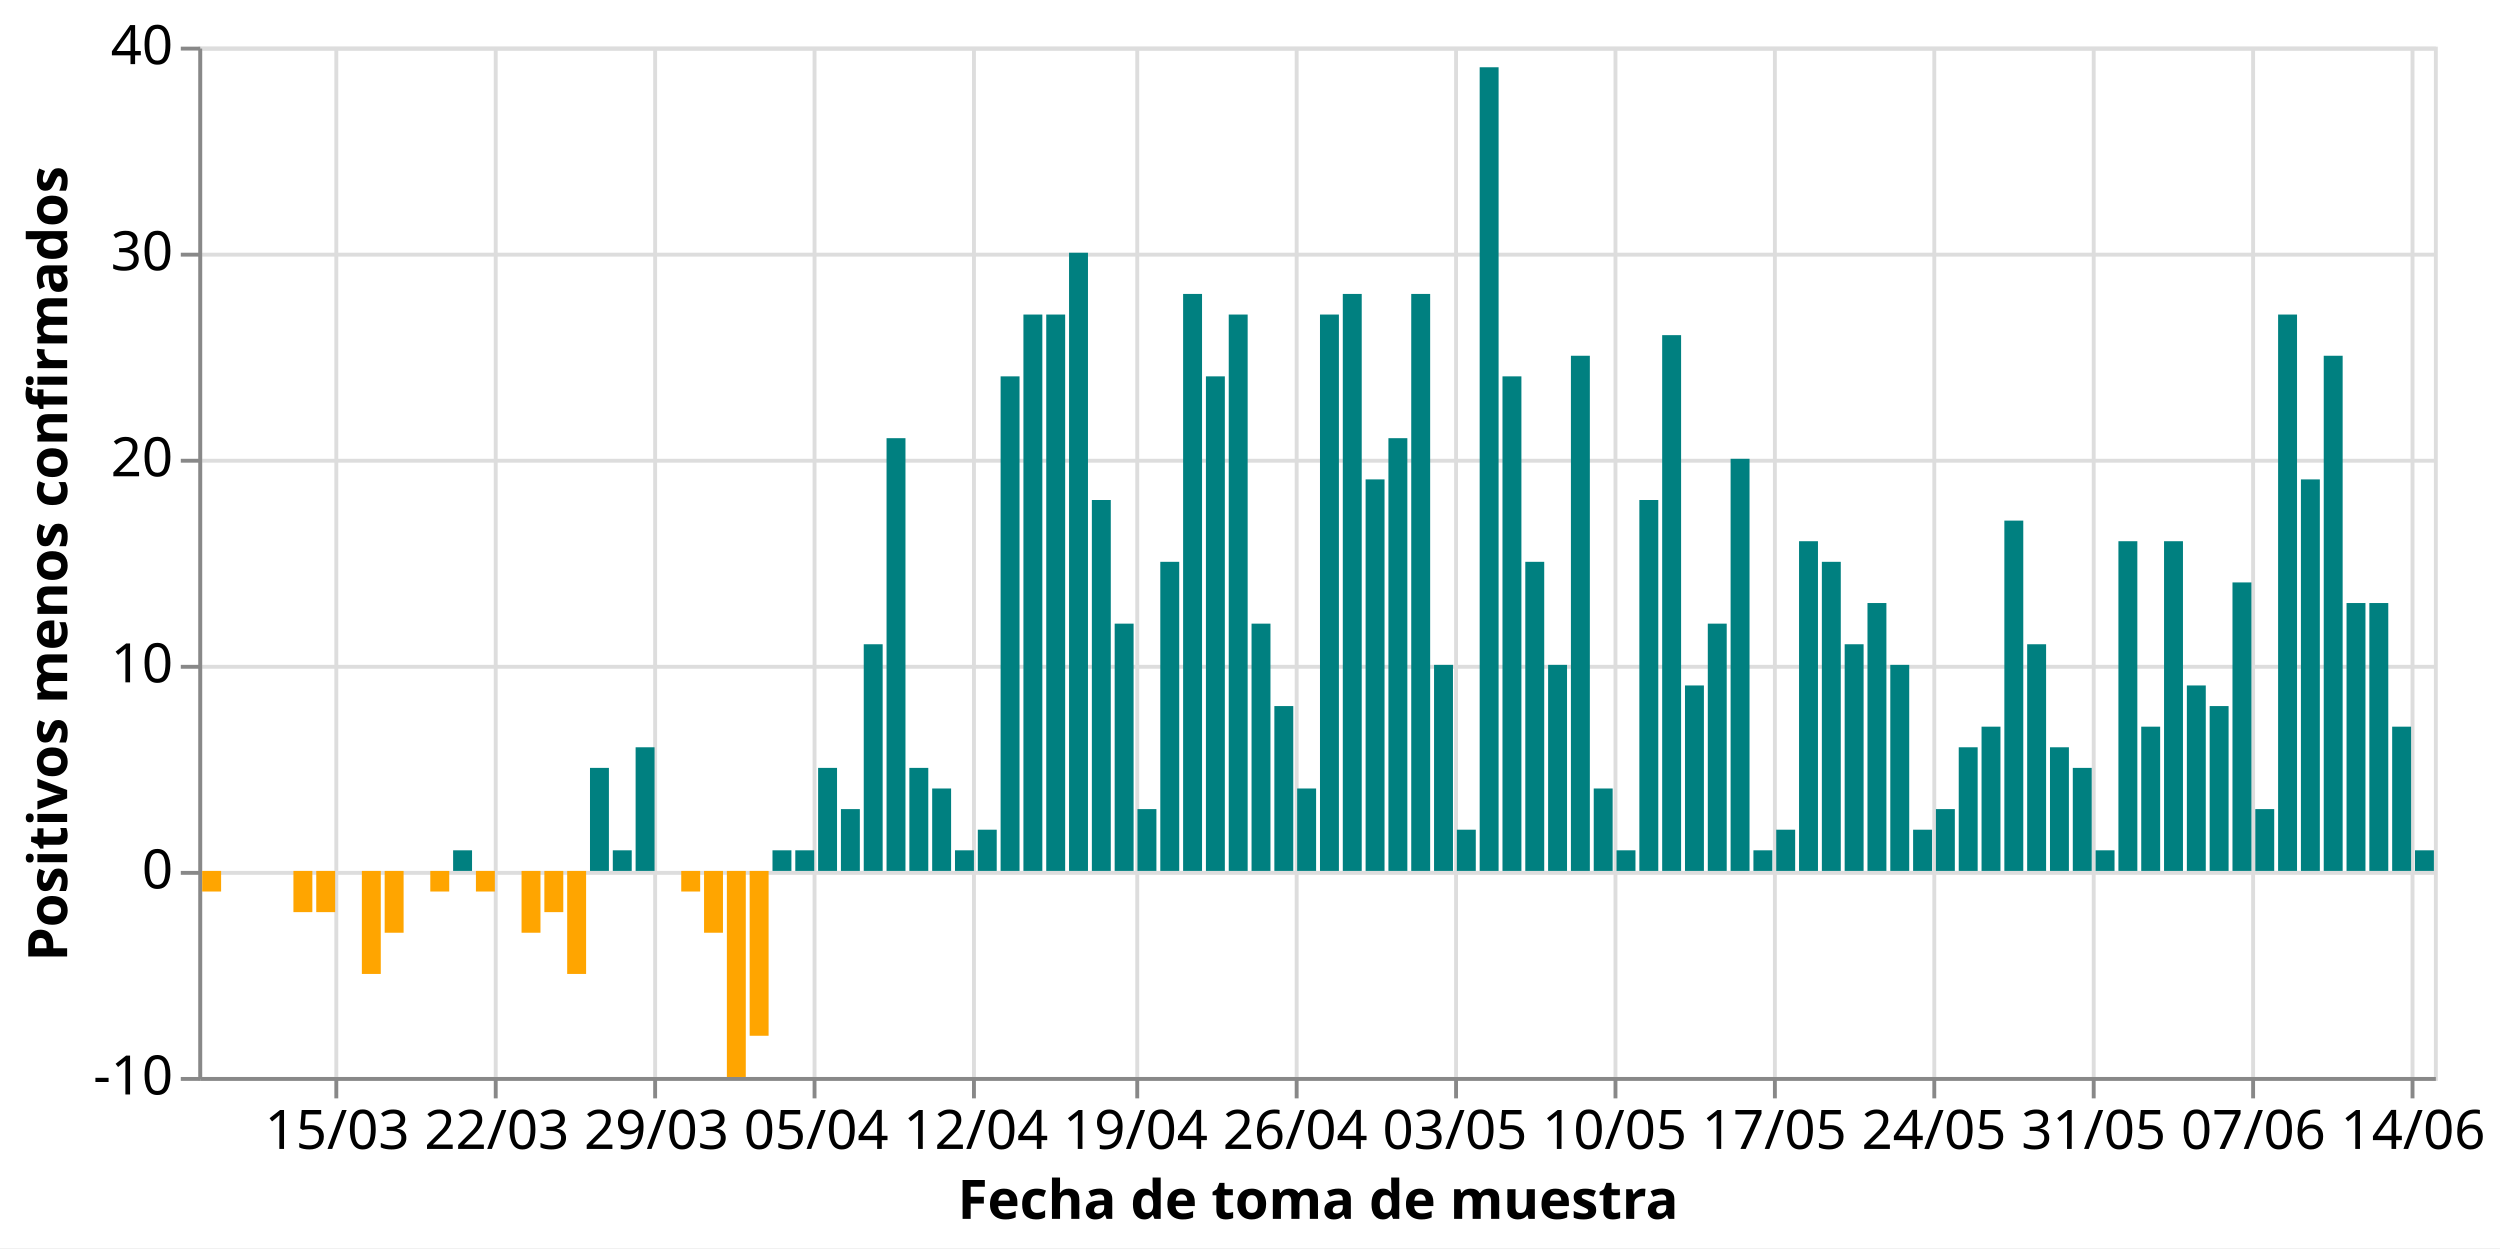
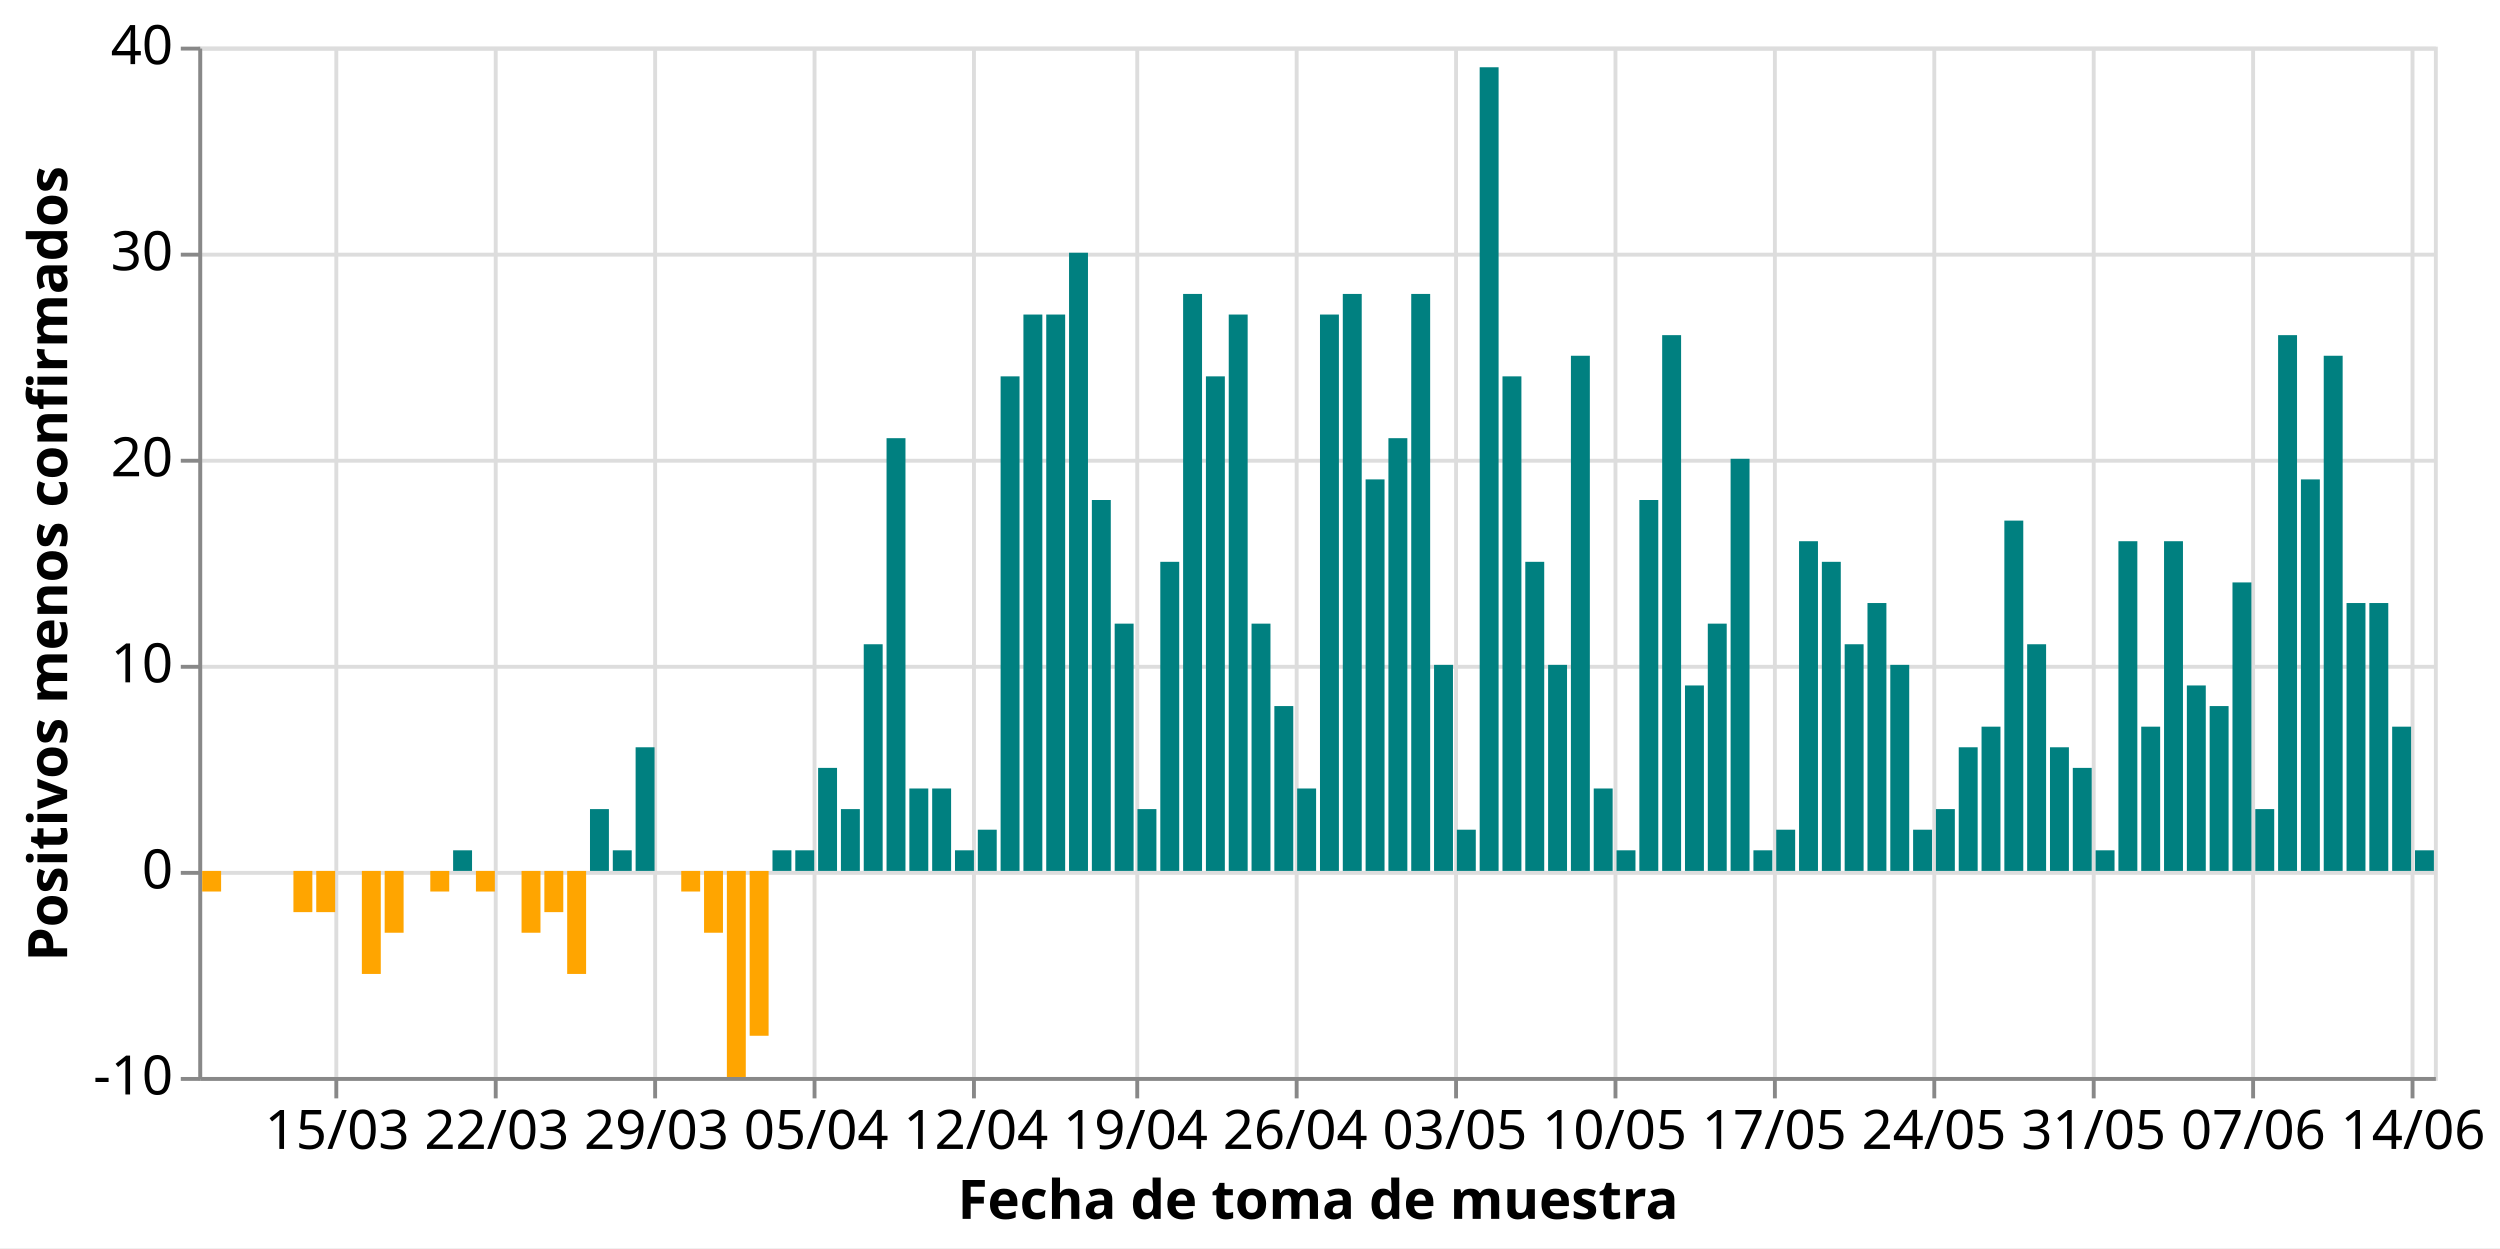
<svg xmlns="http://www.w3.org/2000/svg" class="marks" width="643" height="321" viewBox="0 0 643 321" version="1.1">
  <rect width="643" height="321" style="fill: white;" />
  <g transform="translate(51,12)">
    <g class="mark-group role-frame root">
      <g transform="translate(0,0)">
        <path class="background" d="M0.5,0.5h575v265h-575Z" style="fill: none; stroke: #ddd;" />
        <g>
          <g class="mark-group role-axis">
            <g transform="translate(0.5,265.5)">
              <path class="background" d="M0,0h0v0h0Z" style="pointer-events: none; fill: none;" />
              <g>
                <g class="mark-rule role-axis-grid" style="pointer-events: none;">
                  <line transform="translate(35,-265)" x2="0" y2="265" style="fill: none; stroke: #ddd; stroke-width: 1; opacity: 1;" />
                  <line transform="translate(76,-265)" x2="0" y2="265" style="fill: none; stroke: #ddd; stroke-width: 1; opacity: 1;" />
                  <line transform="translate(117,-265)" x2="0" y2="265" style="fill: none; stroke: #ddd; stroke-width: 1; opacity: 1;" />
                  <line transform="translate(158,-265)" x2="0" y2="265" style="fill: none; stroke: #ddd; stroke-width: 1; opacity: 1;" />
                  <line transform="translate(199,-265)" x2="0" y2="265" style="fill: none; stroke: #ddd; stroke-width: 1; opacity: 1;" />
                  <line transform="translate(241,-265)" x2="0" y2="265" style="fill: none; stroke: #ddd; stroke-width: 1; opacity: 1;" />
                  <line transform="translate(282,-265)" x2="0" y2="265" style="fill: none; stroke: #ddd; stroke-width: 1; opacity: 1;" />
                  <line transform="translate(323,-265)" x2="0" y2="265" style="fill: none; stroke: #ddd; stroke-width: 1; opacity: 1;" />
                  <line transform="translate(364,-265)" x2="0" y2="265" style="fill: none; stroke: #ddd; stroke-width: 1; opacity: 1;" />
                  <line transform="translate(405,-265)" x2="0" y2="265" style="fill: none; stroke: #ddd; stroke-width: 1; opacity: 1;" />
                  <line transform="translate(446,-265)" x2="0" y2="265" style="fill: none; stroke: #ddd; stroke-width: 1; opacity: 1;" />
                  <line transform="translate(487,-265)" x2="0" y2="265" style="fill: none; stroke: #ddd; stroke-width: 1; opacity: 1;" />
                  <line transform="translate(528,-265)" x2="0" y2="265" style="fill: none; stroke: #ddd; stroke-width: 1; opacity: 1;" />
                  <line transform="translate(569,-265)" x2="0" y2="265" style="fill: none; stroke: #ddd; stroke-width: 1; opacity: 1;" />
                </g>
              </g>
              <path class="foreground" d="" style="pointer-events: none; display: none; fill: none;" />
            </g>
          </g>
          <g class="mark-group role-axis">
            <g transform="translate(0.5,0.5)">
              <path class="background" d="M0,0h0v0h0Z" style="pointer-events: none; fill: none;" />
              <g>
                <g class="mark-rule role-axis-grid" style="pointer-events: none;">
                  <line transform="translate(0,265)" x2="575" y2="0" style="fill: none; stroke: #ddd; stroke-width: 1; opacity: 1;" />
                  <line transform="translate(0,212)" x2="575" y2="0" style="fill: none; stroke: #ddd; stroke-width: 1; opacity: 1;" />
                  <line transform="translate(0,159)" x2="575" y2="0" style="fill: none; stroke: #ddd; stroke-width: 1; opacity: 1;" />
                  <line transform="translate(0,106)" x2="575" y2="0" style="fill: none; stroke: #ddd; stroke-width: 1; opacity: 1;" />
                  <line transform="translate(0,53)" x2="575" y2="0" style="fill: none; stroke: #ddd; stroke-width: 1; opacity: 1;" />
                  <line transform="translate(0,0)" x2="575" y2="0" style="fill: none; stroke: #ddd; stroke-width: 1; opacity: 1;" />
                </g>
              </g>
              <path class="foreground" d="" style="pointer-events: none; display: none; fill: none;" />
            </g>
          </g>
          <g class="mark-group role-axis">
            <g transform="translate(0.5,265.5)">
              <path class="background" d="M0,0h0v0h0Z" style="pointer-events: none; fill: none;" />
              <g>
                <g class="mark-rule role-axis-tick" style="pointer-events: none;">
                  <line transform="translate(35,0)" x2="0" y2="5" style="fill: none; stroke: #888; stroke-width: 1; opacity: 1;" />
                  <line transform="translate(76,0)" x2="0" y2="5" style="fill: none; stroke: #888; stroke-width: 1; opacity: 1;" />
                  <line transform="translate(117,0)" x2="0" y2="5" style="fill: none; stroke: #888; stroke-width: 1; opacity: 1;" />
                  <line transform="translate(158,0)" x2="0" y2="5" style="fill: none; stroke: #888; stroke-width: 1; opacity: 1;" />
                  <line transform="translate(199,0)" x2="0" y2="5" style="fill: none; stroke: #888; stroke-width: 1; opacity: 1;" />
                  <line transform="translate(241,0)" x2="0" y2="5" style="fill: none; stroke: #888; stroke-width: 1; opacity: 1;" />
                  <line transform="translate(282,0)" x2="0" y2="5" style="fill: none; stroke: #888; stroke-width: 1; opacity: 1;" />
                  <line transform="translate(323,0)" x2="0" y2="5" style="fill: none; stroke: #888; stroke-width: 1; opacity: 1;" />
                  <line transform="translate(364,0)" x2="0" y2="5" style="fill: none; stroke: #888; stroke-width: 1; opacity: 1;" />
                  <line transform="translate(405,0)" x2="0" y2="5" style="fill: none; stroke: #888; stroke-width: 1; opacity: 1;" />
                  <line transform="translate(446,0)" x2="0" y2="5" style="fill: none; stroke: #888; stroke-width: 1; opacity: 1;" />
                  <line transform="translate(487,0)" x2="0" y2="5" style="fill: none; stroke: #888; stroke-width: 1; opacity: 1;" />
                  <line transform="translate(528,0)" x2="0" y2="5" style="fill: none; stroke: #888; stroke-width: 1; opacity: 1;" />
                  <line transform="translate(569,0)" x2="0" y2="5" style="fill: none; stroke: #888; stroke-width: 1; opacity: 1;" />
                </g>
                <g class="mark-text role-axis-label" style="pointer-events: none;">
                  <text text-anchor="middle" transform="translate(35.20408,18)" style="font-family: sans-serif; font-size: 14px; fill: #000; opacity: 1;">15/03</text>
                  <text text-anchor="middle" transform="translate(76.27551,18)" style="font-family: sans-serif; font-size: 14px; fill: #000; opacity: 1;">22/03</text>
                  <text text-anchor="middle" transform="translate(117.3469,18)" style="font-family: sans-serif; font-size: 14px; fill: #000; opacity: 1;">29/03</text>
                  <text text-anchor="middle" transform="translate(158.4184,18)" style="font-family: sans-serif; font-size: 14px; fill: #000; opacity: 1;">05/04</text>
                  <text text-anchor="middle" transform="translate(199.4898,18)" style="font-family: sans-serif; font-size: 14px; fill: #000; opacity: 1;">12/04</text>
                  <text text-anchor="middle" transform="translate(240.5612,18)" style="font-family: sans-serif; font-size: 14px; fill: #000; opacity: 1;">19/04</text>
                  <text text-anchor="middle" transform="translate(281.6327,18)" style="font-family: sans-serif; font-size: 14px; fill: #000; opacity: 1;">26/04</text>
                  <text text-anchor="middle" transform="translate(322.7041,18)" style="font-family: sans-serif; font-size: 14px; fill: #000; opacity: 1;">03/05</text>
                  <text text-anchor="middle" transform="translate(363.7755,18)" style="font-family: sans-serif; font-size: 14px; fill: #000; opacity: 1;">10/05</text>
                  <text text-anchor="middle" transform="translate(404.8469,18)" style="font-family: sans-serif; font-size: 14px; fill: #000; opacity: 1;">17/05</text>
                  <text text-anchor="middle" transform="translate(445.9184,18)" style="font-family: sans-serif; font-size: 14px; fill: #000; opacity: 1;">24/05</text>
                  <text text-anchor="middle" transform="translate(486.9898,18)" style="font-family: sans-serif; font-size: 14px; fill: #000; opacity: 1;">31/05</text>
                  <text text-anchor="middle" transform="translate(528.0612,18)" style="font-family: sans-serif; font-size: 14px; fill: #000; opacity: 1;">07/06</text>
                  <text text-anchor="middle" transform="translate(569.1327,18)" style="font-family: sans-serif; font-size: 14px; fill: #000; opacity: 1;">14/06</text>
                </g>
                <g class="mark-rule role-axis-domain" style="pointer-events: none;">
                  <line transform="translate(0,0)" x2="575" y2="0" style="fill: none; stroke: #888; stroke-width: 1; opacity: 1;" />
                </g>
                <g class="mark-text role-axis-title" style="pointer-events: none;">
                  <text text-anchor="middle" transform="translate(287.5,36)" style="font-family: sans-serif; font-size: 14px; font-weight: bold; fill: #000; opacity: 1;">Fecha de toma de muestra</text>
                </g>
              </g>
              <path class="foreground" d="" style="pointer-events: none; display: none; fill: none;" />
            </g>
          </g>
          <g class="mark-group role-axis">
            <g transform="translate(0.5,0.5)">
              <path class="background" d="M0,0h0v0h0Z" style="pointer-events: none; fill: none;" />
              <g>
                <g class="mark-rule role-axis-tick" style="pointer-events: none;">
                  <line transform="translate(0,265)" x2="-5" y2="0" style="fill: none; stroke: #888; stroke-width: 1; opacity: 1;" />
                  <line transform="translate(0,212)" x2="-5" y2="0" style="fill: none; stroke: #888; stroke-width: 1; opacity: 1;" />
                  <line transform="translate(0,159)" x2="-5" y2="0" style="fill: none; stroke: #888; stroke-width: 1; opacity: 1;" />
                  <line transform="translate(0,106)" x2="-5" y2="0" style="fill: none; stroke: #888; stroke-width: 1; opacity: 1;" />
                  <line transform="translate(0,53)" x2="-5" y2="0" style="fill: none; stroke: #888; stroke-width: 1; opacity: 1;" />
                  <line transform="translate(0,0)" x2="-5" y2="0" style="fill: none; stroke: #888; stroke-width: 1; opacity: 1;" />
                </g>
                <g class="mark-text role-axis-label" style="pointer-events: none;">
                  <text text-anchor="end" transform="translate(-7,269)" style="font-family: sans-serif; font-size: 14px; fill: #000; opacity: 1;">-10</text>
                  <text text-anchor="end" transform="translate(-7,216)" style="font-family: sans-serif; font-size: 14px; fill: #000; opacity: 1;">0</text>
                  <text text-anchor="end" transform="translate(-7,163)" style="font-family: sans-serif; font-size: 14px; fill: #000; opacity: 1;">10</text>
                  <text text-anchor="end" transform="translate(-7,110)" style="font-family: sans-serif; font-size: 14px; fill: #000; opacity: 1;">20</text>
                  <text text-anchor="end" transform="translate(-7,57)" style="font-family: sans-serif; font-size: 14px; fill: #000; opacity: 1;">30</text>
                  <text text-anchor="end" transform="translate(-7,4)" style="font-family: sans-serif; font-size: 14px; fill: #000; opacity: 1;">40</text>
                </g>
                <g class="mark-rule role-axis-domain" style="pointer-events: none;">
                  <line transform="translate(0,265)" x2="0" y2="-265" style="fill: none; stroke: #888; stroke-width: 1; opacity: 1;" />
                </g>
                <g class="mark-text role-axis-title" style="pointer-events: none;">
                  <text text-anchor="middle" transform="translate(-31.23438,132.5) rotate(-90) translate(0,-3)" style="font-family: sans-serif; font-size: 14px; font-weight: bold; fill: #000; opacity: 1;">Positivos menos confirmados</text>
                </g>
              </g>
              <path class="foreground" d="" style="pointer-events: none; display: none; fill: none;" />
            </g>
          </g>
          <g class="mark-rect role-mark marks">
            <path d="M1,212h4.867v5.3h-4.867Z" style="fill: orange;" />
            <path d="M6.867,212h4.867v0h-4.867Z" style="fill: teal;" />
            <path d="M12.735,212h4.867v0h-4.867Z" style="fill: teal;" />
            <path d="M18.602,212h4.867v0h-4.867Z" style="fill: teal;" />
            <path d="M24.469,212h4.867v10.6h-4.867Z" style="fill: orange;" />
            <path d="M30.337,212h4.867v10.6h-4.867Z" style="fill: orange;" />
            <path d="M36.204,212h4.867v0h-4.867Z" style="fill: teal;" />
            <path d="M42.071,212h4.867v26.5h-4.867Z" style="fill: orange;" />
            <path d="M47.939,212h4.867v15.9h-4.867Z" style="fill: orange;" />
            <path d="M53.806,212h4.867v0h-4.867Z" style="fill: teal;" />
            <path d="M59.673,212h4.867v5.3h-4.867Z" style="fill: orange;" />
            <path d="M65.541,206.7h4.867v5.3h-4.867Z" style="fill: teal;" />
            <path d="M71.408,212h4.867v5.3h-4.867Z" style="fill: orange;" />
            <path d="M77.276,212h4.867v0h-4.867Z" style="fill: teal;" />
            <path d="M83.143,212h4.867v15.9h-4.867Z" style="fill: orange;" />
            <path d="M89.01,212h4.867v10.6h-4.867Z" style="fill: orange;" />
            <path d="M94.878,212h4.867v26.5h-4.867Z" style="fill: orange;" />
-             <path d="M100.745,185.5h4.867v26.5h-4.867Z" style="fill: teal;" />
+             <path d="M100.745,196.1h4.867v15.9h-4.867Z" style="fill: teal;" />
            <path d="M106.612,206.7h4.867v5.3h-4.867Z" style="fill: teal;" />
            <path d="M112.48,180.2h4.867v31.8h-4.867Z" style="fill: teal;" />
            <path d="M118.347,212h4.867v0h-4.867Z" style="fill: teal;" />
            <path d="M124.214,212h4.867v5.3h-4.867Z" style="fill: orange;" />
            <path d="M130.082,212h4.867v15.9h-4.867Z" style="fill: orange;" />
            <path d="M135.949,212h4.867v53h-4.867Z" style="fill: orange;" />
            <path d="M141.816,212h4.867v42.4h-4.867Z" style="fill: orange;" />
            <path d="M147.684,206.7h4.867v5.3h-4.867Z" style="fill: teal;" />
            <path d="M153.551,206.7h4.867v5.3h-4.867Z" style="fill: teal;" />
            <path d="M159.418,185.5h4.867v26.5h-4.867Z" style="fill: teal;" />
            <path d="M165.286,196.1h4.867v15.9h-4.867Z" style="fill: teal;" />
            <path d="M171.153,153.7h4.867v58.3h-4.867Z" style="fill: teal;" />
            <path d="M177.02,100.7h4.867v111.3h-4.867Z" style="fill: teal;" />
-             <path d="M182.888,185.5h4.867v26.5h-4.867Z" style="fill: teal;" />
+             <path d="M182.888,190.8h4.867v21.2h-4.867Z" style="fill: teal;" />
            <path d="M188.755,190.8h4.867v21.2h-4.867Z" style="fill: teal;" />
            <path d="M194.622,206.7h4.867v5.3h-4.867Z" style="fill: teal;" />
            <path d="M200.49,201.4h4.867v10.6h-4.867Z" style="fill: teal;" />
            <path d="M206.357,84.8h4.867v127.2h-4.867Z" style="fill: teal;" />
            <path d="M212.224,68.9h4.867v143.1h-4.867Z" style="fill: teal;" />
            <path d="M218.092,68.9h4.867v143.1h-4.867Z" style="fill: teal;" />
            <path d="M223.959,53h4.867v159h-4.867Z" style="fill: teal;" />
            <path d="M229.827,116.6h4.867v95.4h-4.867Z" style="fill: teal;" />
            <path d="M235.694,148.4h4.867v63.6h-4.867Z" style="fill: teal;" />
            <path d="M241.561,196.1h4.867v15.9h-4.867Z" style="fill: teal;" />
            <path d="M247.429,132.5h4.867v79.5h-4.867Z" style="fill: teal;" />
            <path d="M253.296,63.6h4.867v148.4h-4.867Z" style="fill: teal;" />
            <path d="M259.163,84.8h4.867v127.2h-4.867Z" style="fill: teal;" />
            <path d="M265.031,68.9h4.867v143.1h-4.867Z" style="fill: teal;" />
            <path d="M270.898,148.4h4.867v63.6h-4.867Z" style="fill: teal;" />
            <path d="M276.765,169.6h4.867v42.4h-4.867Z" style="fill: teal;" />
            <path d="M282.633,190.8h4.867v21.2h-4.867Z" style="fill: teal;" />
            <path d="M288.5,68.9h4.867v143.1h-4.867Z" style="fill: teal;" />
            <path d="M294.367,63.6h4.867v148.4h-4.867Z" style="fill: teal;" />
            <path d="M300.235,111.3h4.867v100.7h-4.867Z" style="fill: teal;" />
            <path d="M306.102,100.7h4.867v111.3h-4.867Z" style="fill: teal;" />
            <path d="M311.969,63.6h4.867v148.4h-4.867Z" style="fill: teal;" />
            <path d="M317.837,159h4.867v53h-4.867Z" style="fill: teal;" />
            <path d="M323.704,201.4h4.867v10.6h-4.867Z" style="fill: teal;" />
            <path d="M329.571,5.3h4.867v206.7h-4.867Z" style="fill: teal;" />
            <path d="M335.439,84.8h4.867v127.2h-4.867Z" style="fill: teal;" />
            <path d="M341.306,132.5h4.867v79.5h-4.867Z" style="fill: teal;" />
            <path d="M347.173,159h4.867v53h-4.867Z" style="fill: teal;" />
            <path d="M353.041,79.5h4.867v132.5h-4.867Z" style="fill: teal;" />
            <path d="M358.908,190.8h4.867v21.2h-4.867Z" style="fill: teal;" />
            <path d="M364.776,206.7h4.867v5.3h-4.867Z" style="fill: teal;" />
            <path d="M370.643,116.6h4.867v95.4h-4.867Z" style="fill: teal;" />
            <path d="M376.51,74.2h4.867v137.8h-4.867Z" style="fill: teal;" />
            <path d="M382.378,164.3h4.867v47.7h-4.867Z" style="fill: teal;" />
            <path d="M388.245,148.4h4.867v63.6h-4.867Z" style="fill: teal;" />
            <path d="M394.112,106h4.867v106h-4.867Z" style="fill: teal;" />
            <path d="M399.98,206.7h4.867v5.3h-4.867Z" style="fill: teal;" />
            <path d="M405.847,201.4h4.867v10.6h-4.867Z" style="fill: teal;" />
            <path d="M411.714,127.2h4.867v84.8h-4.867Z" style="fill: teal;" />
            <path d="M417.582,132.5h4.867v79.5h-4.867Z" style="fill: teal;" />
            <path d="M423.449,153.7h4.867v58.3h-4.867Z" style="fill: teal;" />
            <path d="M429.316,143.1h4.867v68.9h-4.867Z" style="fill: teal;" />
            <path d="M435.184,159h4.867v53h-4.867Z" style="fill: teal;" />
            <path d="M441.051,201.4h4.867v10.6h-4.867Z" style="fill: teal;" />
            <path d="M446.918,196.1h4.867v15.9h-4.867Z" style="fill: teal;" />
            <path d="M452.786,180.2h4.867v31.8h-4.867Z" style="fill: teal;" />
            <path d="M458.653,174.9h4.867v37.1h-4.867Z" style="fill: teal;" />
            <path d="M464.52,121.9h4.867v90.1h-4.867Z" style="fill: teal;" />
            <path d="M470.388,153.7h4.867v58.3h-4.867Z" style="fill: teal;" />
            <path d="M476.255,180.2h4.867v31.8h-4.867Z" style="fill: teal;" />
            <path d="M482.122,185.5h4.867v26.5h-4.867Z" style="fill: teal;" />
            <path d="M487.99,206.7h4.867v5.3h-4.867Z" style="fill: teal;" />
            <path d="M493.857,127.2h4.867v84.8h-4.867Z" style="fill: teal;" />
            <path d="M499.724,174.9h4.867v37.1h-4.867Z" style="fill: teal;" />
            <path d="M505.592,127.2h4.867v84.8h-4.867Z" style="fill: teal;" />
            <path d="M511.459,164.3h4.867v47.7h-4.867Z" style="fill: teal;" />
            <path d="M517.327,169.6h4.867v42.4h-4.867Z" style="fill: teal;" />
            <path d="M523.194,137.8h4.867v74.2h-4.867Z" style="fill: teal;" />
            <path d="M529.061,196.1h4.867v15.9h-4.867Z" style="fill: teal;" />
-             <path d="M534.929,68.9h4.867v143.1h-4.867Z" style="fill: teal;" />
+             <path d="M534.929,74.2h4.867v137.8h-4.867Z" style="fill: teal;" />
            <path d="M540.796,111.3h4.867v100.7h-4.867Z" style="fill: teal;" />
            <path d="M546.663,79.5h4.867v132.5h-4.867Z" style="fill: teal;" />
            <path d="M552.531,143.1h4.867v68.9h-4.867Z" style="fill: teal;" />
            <path d="M558.398,143.1h4.867v68.9h-4.867Z" style="fill: teal;" />
            <path d="M564.265,174.9h4.867v37.1h-4.867Z" style="fill: teal;" />
            <path d="M570.133,206.7h4.867v5.3h-4.867Z" style="fill: teal;" />
          </g>
        </g>
        <path class="foreground" d="" style="display: none; fill: none;" />
      </g>
    </g>
  </g>
</svg>
